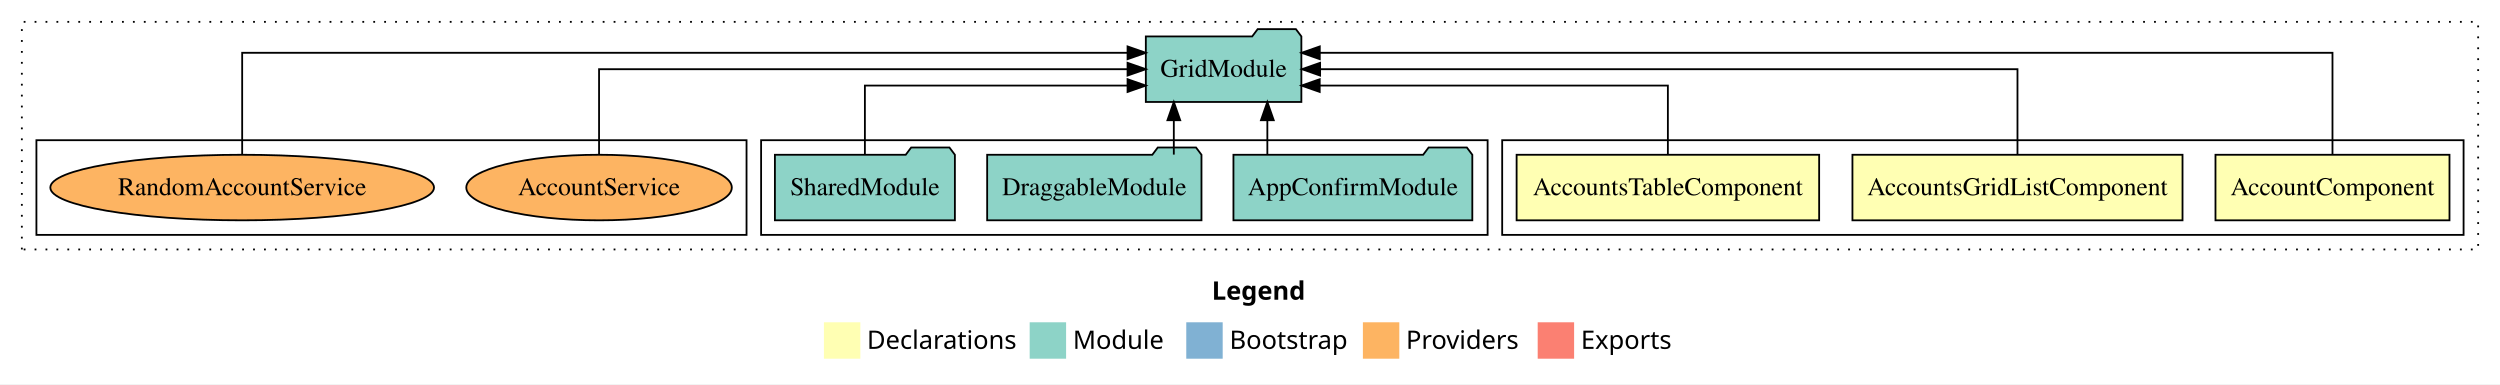
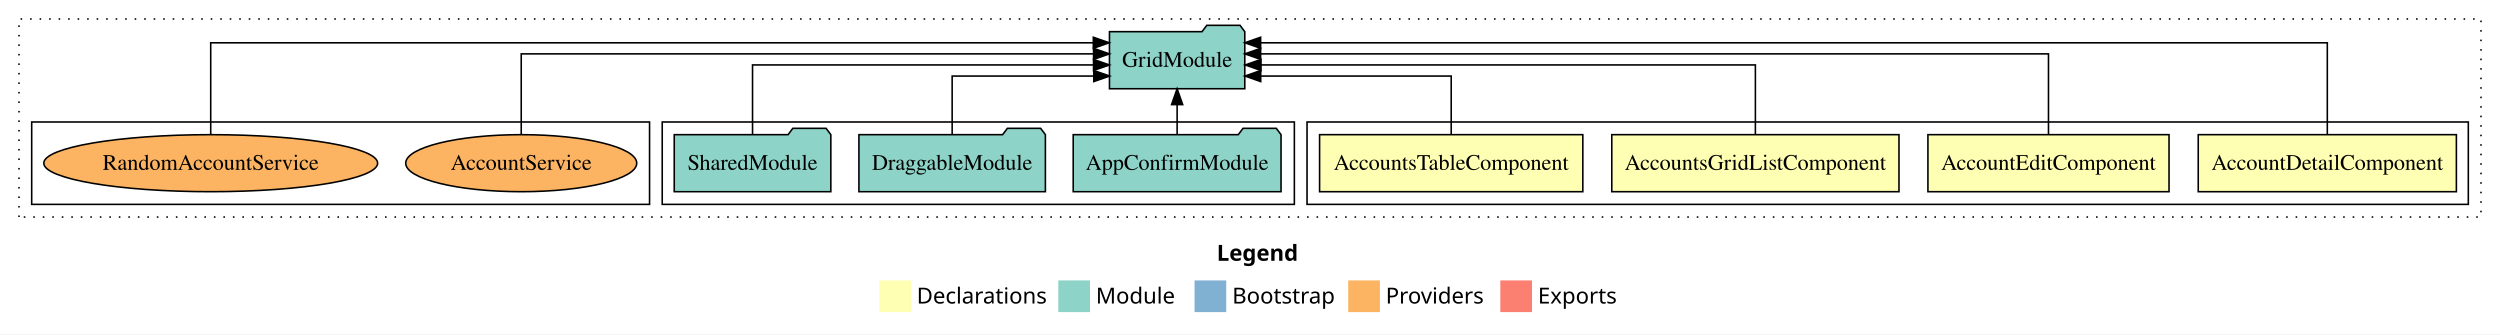
- <svg xmlns="http://www.w3.org/2000/svg" width="1373pt" height="211pt" viewBox="0.00 0.00 1373.00 211.00">
+ <svg xmlns="http://www.w3.org/2000/svg" width="1578pt" height="211pt" viewBox="0.00 0.00 1578.00 211.00">
  <g id="graph0" class="graph" transform="scale(1 1) rotate(0) translate(4 207)">
-     <polygon fill="#ffffff" stroke="transparent" points="-4,4 -4,-207 1369,-207 1369,4 -4,4" />
-     <text text-anchor="start" x="661.509" y="-42.4" font-family="sans-serif" font-weight="bold" font-size="14.00" fill="#000000">Legend</text>
-     <polygon fill="#ffffb3" stroke="transparent" points="448.5,-10 448.5,-30 468.5,-30 468.5,-10 448.5,-10" />
-     <text text-anchor="start" x="472.129" y="-15.4" font-family="sans-serif" font-size="14.00" fill="#000000">  Declarations</text>
-     <polygon fill="#8dd3c7" stroke="transparent" points="561.5,-10 561.5,-30 581.5,-30 581.5,-10 561.5,-10" />
-     <text text-anchor="start" x="585.225" y="-15.4" font-family="sans-serif" font-size="14.00" fill="#000000">  Module</text>
-     <polygon fill="#80b1d3" stroke="transparent" points="647.5,-10 647.5,-30 667.5,-30 667.5,-10 647.5,-10" />
-     <text text-anchor="start" x="671.281" y="-15.4" font-family="sans-serif" font-size="14.00" fill="#000000">  Bootstrap</text>
-     <polygon fill="#fdb462" stroke="transparent" points="744.5,-10 744.5,-30 764.5,-30 764.5,-10 744.5,-10" />
-     <text text-anchor="start" x="768.173" y="-15.4" font-family="sans-serif" font-size="14.00" fill="#000000">  Providers</text>
-     <polygon fill="#fb8072" stroke="transparent" points="840.5,-10 840.5,-30 860.5,-30 860.5,-10 840.5,-10" />
-     <text text-anchor="start" x="864.226" y="-15.4" font-family="sans-serif" font-size="14.00" fill="#000000">  Exports</text>
+     <polygon fill="#ffffff" stroke="transparent" points="-4,4 -4,-207 1574,-207 1574,4 -4,4" />
+     <text text-anchor="start" x="764.009" y="-42.4" font-family="sans-serif" font-weight="bold" font-size="14.00" fill="#000000">Legend</text>
+     <polygon fill="#ffffb3" stroke="transparent" points="551,-10 551,-30 571,-30 571,-10 551,-10" />
+     <text text-anchor="start" x="574.629" y="-15.4" font-family="sans-serif" font-size="14.00" fill="#000000">  Declarations</text>
+     <polygon fill="#8dd3c7" stroke="transparent" points="664,-10 664,-30 684,-30 684,-10 664,-10" />
+     <text text-anchor="start" x="687.725" y="-15.4" font-family="sans-serif" font-size="14.00" fill="#000000">  Module</text>
+     <polygon fill="#80b1d3" stroke="transparent" points="750,-10 750,-30 770,-30 770,-10 750,-10" />
+     <text text-anchor="start" x="773.781" y="-15.4" font-family="sans-serif" font-size="14.00" fill="#000000">  Bootstrap</text>
+     <polygon fill="#fdb462" stroke="transparent" points="847,-10 847,-30 867,-30 867,-10 847,-10" />
+     <text text-anchor="start" x="870.673" y="-15.4" font-family="sans-serif" font-size="14.00" fill="#000000">  Providers</text>
+     <polygon fill="#fb8072" stroke="transparent" points="943,-10 943,-30 963,-30 963,-10 943,-10" />
+     <text text-anchor="start" x="966.726" y="-15.4" font-family="sans-serif" font-size="14.00" fill="#000000">  Exports</text>
    <g id="clust1" class="cluster">
-       <polygon fill="none" stroke="#000000" stroke-dasharray="1,5" points="8,-70 8,-195 1357,-195 1357,-70 8,-70" />
+       <polygon fill="none" stroke="#000000" stroke-dasharray="1,5" points="8,-70 8,-195 1562,-195 1562,-70 8,-70" />
    </g>
    <g id="clust2" class="cluster">
-       <polygon fill="none" stroke="#000000" points="821,-78 821,-130 1349,-130 1349,-78 821,-78" />
+       <polygon fill="none" stroke="#000000" points="821,-78 821,-130 1554,-130 1554,-78 821,-78" />
    </g>
-     <g id="clust6" class="cluster">
+     <g id="clust7" class="cluster">
      <polygon fill="none" stroke="#000000" points="414,-78 414,-130 813,-130 813,-78 414,-78" />
    </g>
-     <g id="clust9" class="cluster">
+     <g id="clust10" class="cluster">
      <polygon fill="none" stroke="#000000" points="16,-78 16,-130 406,-130 406,-78 16,-78" />
    </g>
    <g id="node1" class="node">
-       <polygon fill="#ffffb3" stroke="#000000" points="1341.259,-122 1212.741,-122 1212.741,-86 1341.259,-86 1341.259,-122" />
-       <text text-anchor="middle" x="1277" y="-99.8" font-family="Times,serif" font-size="14.00" fill="#000000">AccountComponent</text>
+       <polygon fill="#ffffb3" stroke="#000000" points="1546.466,-122 1383.534,-122 1383.534,-86 1546.466,-86 1546.466,-122" />
+       <text text-anchor="middle" x="1465" y="-99.8" font-family="Times,serif" font-size="14.00" fill="#000000">AccountDetailComponent</text>
    </g>
-     <g id="node4" class="node">
-       <polygon fill="#8dd3c7" stroke="#000000" points="710.708,-187 707.708,-191 686.708,-191 683.708,-187 625.292,-187 625.292,-151 710.708,-151 710.708,-187" />
-       <text text-anchor="middle" x="668" y="-164.8" font-family="Times,serif" font-size="14.00" fill="#000000">GridModule</text>
+     <g id="node5" class="node">
+       <polygon fill="#8dd3c7" stroke="#000000" points="781.708,-187 778.708,-191 757.708,-191 754.708,-187 696.292,-187 696.292,-151 781.708,-151 781.708,-187" />
+       <text text-anchor="middle" x="739" y="-164.8" font-family="Times,serif" font-size="14.00" fill="#000000">GridModule</text>
    </g>
    <g id="edge1" class="edge">
-       <path fill="none" stroke="#000000" d="M1277,-122.292C1277,-144.206 1277,-178 1277,-178 1277,-178 720.824,-178 720.824,-178" />
-       <polygon fill="#000000" stroke="#000000" points="720.824,-174.5 710.824,-178 720.824,-181.5 720.824,-174.5" />
+       <path fill="none" stroke="#000000" d="M1465,-122.011C1465,-144.485 1465,-180 1465,-180 1465,-180 791.704,-180 791.704,-180" />
+       <polygon fill="#000000" stroke="#000000" points="791.704,-176.5 781.704,-180 791.704,-183.5 791.704,-176.5" />
    </g>
    <g id="node2" class="node">
+       <polygon fill="#ffffb3" stroke="#000000" points="1365.093,-122 1212.907,-122 1212.907,-86 1365.093,-86 1365.093,-122" />
+       <text text-anchor="middle" x="1289" y="-99.8" font-family="Times,serif" font-size="14.00" fill="#000000">AccountEditComponent</text>
+     </g>
+     <g id="edge2" class="edge">
+       <path fill="none" stroke="#000000" d="M1289,-122.129C1289,-142.572 1289,-173 1289,-173 1289,-173 791.7,-173 791.7,-173" />
+       <polygon fill="#000000" stroke="#000000" points="791.7,-169.5 781.7,-173 791.7,-176.5 791.7,-169.5" />
+     </g>
+     <g id="node3" class="node">
      <polygon fill="#ffffb3" stroke="#000000" points="1194.64,-122 1013.36,-122 1013.36,-86 1194.64,-86 1194.64,-122" />
      <text text-anchor="middle" x="1104" y="-99.8" font-family="Times,serif" font-size="14.00" fill="#000000">AccountsGridListComponent</text>
    </g>
-     <g id="edge2" class="edge">
-       <path fill="none" stroke="#000000" d="M1104,-122.106C1104,-141.339 1104,-169 1104,-169 1104,-169 720.999,-169 720.999,-169" />
-       <polygon fill="#000000" stroke="#000000" points="720.999,-165.5 710.999,-169 720.999,-172.5 720.999,-165.5" />
+     <g id="edge3" class="edge">
+       <path fill="none" stroke="#000000" d="M1104,-122.267C1104,-140.555 1104,-166 1104,-166 1104,-166 791.943,-166 791.943,-166" />
+       <polygon fill="#000000" stroke="#000000" points="791.943,-162.5 781.943,-166 791.943,-169.5 791.943,-162.5" />
    </g>
-     <g id="node3" class="node">
+     <g id="node4" class="node">
      <polygon fill="#ffffb3" stroke="#000000" points="995.076,-122 828.924,-122 828.924,-86 995.076,-86 995.076,-122" />
      <text text-anchor="middle" x="912" y="-99.8" font-family="Times,serif" font-size="14.00" fill="#000000">AccountsTableComponent</text>
    </g>
-     <g id="edge3" class="edge">
-       <path fill="none" stroke="#000000" d="M912,-122.027C912,-138.398 912,-160 912,-160 912,-160 720.781,-160 720.781,-160" />
-       <polygon fill="#000000" stroke="#000000" points="720.781,-156.5 710.781,-160 720.781,-163.5 720.781,-156.5" />
+     <g id="edge4" class="edge">
+       <path fill="none" stroke="#000000" d="M912,-122.009C912,-138.049 912,-159 912,-159 912,-159 791.764,-159 791.764,-159" />
+       <polygon fill="#000000" stroke="#000000" points="791.764,-155.5 781.764,-159 791.764,-162.5 791.764,-155.5" />
    </g>
-     <g id="node5" class="node">
+     <g id="node6" class="node">
      <polygon fill="#8dd3c7" stroke="#000000" points="804.595,-122 801.595,-126 780.595,-126 777.595,-122 673.405,-122 673.405,-86 804.595,-86 804.595,-122" />
      <text text-anchor="middle" x="739" y="-99.8" font-family="Times,serif" font-size="14.00" fill="#000000">AppConfirmModule</text>
    </g>
-     <g id="edge4" class="edge">
-       <path fill="none" stroke="#000000" d="M692.028,-122.106C692.028,-122.106 692.028,-140.991 692.028,-140.991" />
-       <polygon fill="#000000" stroke="#000000" points="688.528,-140.991 692.028,-150.991 695.528,-140.991 688.528,-140.991" />
+     <g id="edge5" class="edge">
+       <path fill="none" stroke="#000000" d="M739,-122.106C739,-122.106 739,-140.991 739,-140.991" />
+       <polygon fill="#000000" stroke="#000000" points="735.5,-140.991 739,-150.991 742.5,-140.991 735.5,-140.991" />
    </g>
-     <g id="node6" class="node">
+     <g id="node7" class="node">
      <polygon fill="#8dd3c7" stroke="#000000" points="655.851,-122 652.851,-126 631.851,-126 628.851,-122 538.149,-122 538.149,-86 655.851,-86 655.851,-122" />
      <text text-anchor="middle" x="597" y="-99.8" font-family="Times,serif" font-size="14.00" fill="#000000">DraggableModule</text>
    </g>
-     <g id="edge5" class="edge">
-       <path fill="none" stroke="#000000" d="M640.661,-122.106C640.661,-122.106 640.661,-140.991 640.661,-140.991" />
-       <polygon fill="#000000" stroke="#000000" points="637.161,-140.991 640.661,-150.991 644.161,-140.991 637.161,-140.991" />
+     <g id="edge6" class="edge">
+       <path fill="none" stroke="#000000" d="M597,-122.009C597,-138.049 597,-159 597,-159 597,-159 686.395,-159 686.395,-159" />
+       <polygon fill="#000000" stroke="#000000" points="686.395,-162.5 696.395,-159 686.395,-155.5 686.395,-162.5" />
    </g>
-     <g id="node7" class="node">
+     <g id="node8" class="node">
      <polygon fill="#8dd3c7" stroke="#000000" points="520.423,-122 517.423,-126 496.423,-126 493.423,-122 421.577,-122 421.577,-86 520.423,-86 520.423,-122" />
      <text text-anchor="middle" x="471" y="-99.8" font-family="Times,serif" font-size="14.00" fill="#000000">SharedModule</text>
    </g>
-     <g id="edge6" class="edge">
-       <path fill="none" stroke="#000000" d="M471,-122.027C471,-138.398 471,-160 471,-160 471,-160 615.254,-160 615.254,-160" />
-       <polygon fill="#000000" stroke="#000000" points="615.254,-163.5 625.254,-160 615.254,-156.5 615.254,-163.5" />
+     <g id="edge7" class="edge">
+       <path fill="none" stroke="#000000" d="M471,-122.267C471,-140.555 471,-166 471,-166 471,-166 686.238,-166 686.238,-166" />
+       <polygon fill="#000000" stroke="#000000" points="686.238,-169.5 696.238,-166 686.238,-162.5 686.238,-169.5" />
    </g>
-     <g id="node8" class="node">
+     <g id="node9" class="node">
      <ellipse fill="#fdb462" stroke="#000000" cx="325" cy="-104" rx="72.912" ry="18" />
      <text text-anchor="middle" x="325" y="-99.8" font-family="Times,serif" font-size="14.00" fill="#000000">AccountService</text>
    </g>
-     <g id="edge7" class="edge">
-       <path fill="none" stroke="#000000" d="M325,-122.106C325,-141.339 325,-169 325,-169 325,-169 615.252,-169 615.252,-169" />
-       <polygon fill="#000000" stroke="#000000" points="615.252,-172.5 625.252,-169 615.252,-165.5 615.252,-172.5" />
+     <g id="edge8" class="edge">
+       <path fill="none" stroke="#000000" d="M325,-122.129C325,-142.572 325,-173 325,-173 325,-173 686.254,-173 686.254,-173" />
+       <polygon fill="#000000" stroke="#000000" points="686.254,-176.5 696.254,-173 686.254,-169.5 686.254,-176.5" />
    </g>
-     <g id="node9" class="node">
+     <g id="node10" class="node">
      <ellipse fill="#fdb462" stroke="#000000" cx="129" cy="-104" rx="105.361" ry="18" />
      <text text-anchor="middle" x="129" y="-99.8" font-family="Times,serif" font-size="14.00" fill="#000000">RandomAccountService</text>
    </g>
-     <g id="edge8" class="edge">
-       <path fill="none" stroke="#000000" d="M129,-122.292C129,-144.206 129,-178 129,-178 129,-178 615.255,-178 615.255,-178" />
-       <polygon fill="#000000" stroke="#000000" points="615.255,-181.5 625.255,-178 615.255,-174.5 615.255,-181.5" />
+     <g id="edge9" class="edge">
+       <path fill="none" stroke="#000000" d="M129,-122.011C129,-144.485 129,-180 129,-180 129,-180 686.106,-180 686.106,-180" />
+       <polygon fill="#000000" stroke="#000000" points="686.106,-183.5 696.106,-180 686.106,-176.5 686.106,-183.5" />
    </g>
  </g>
</svg>
